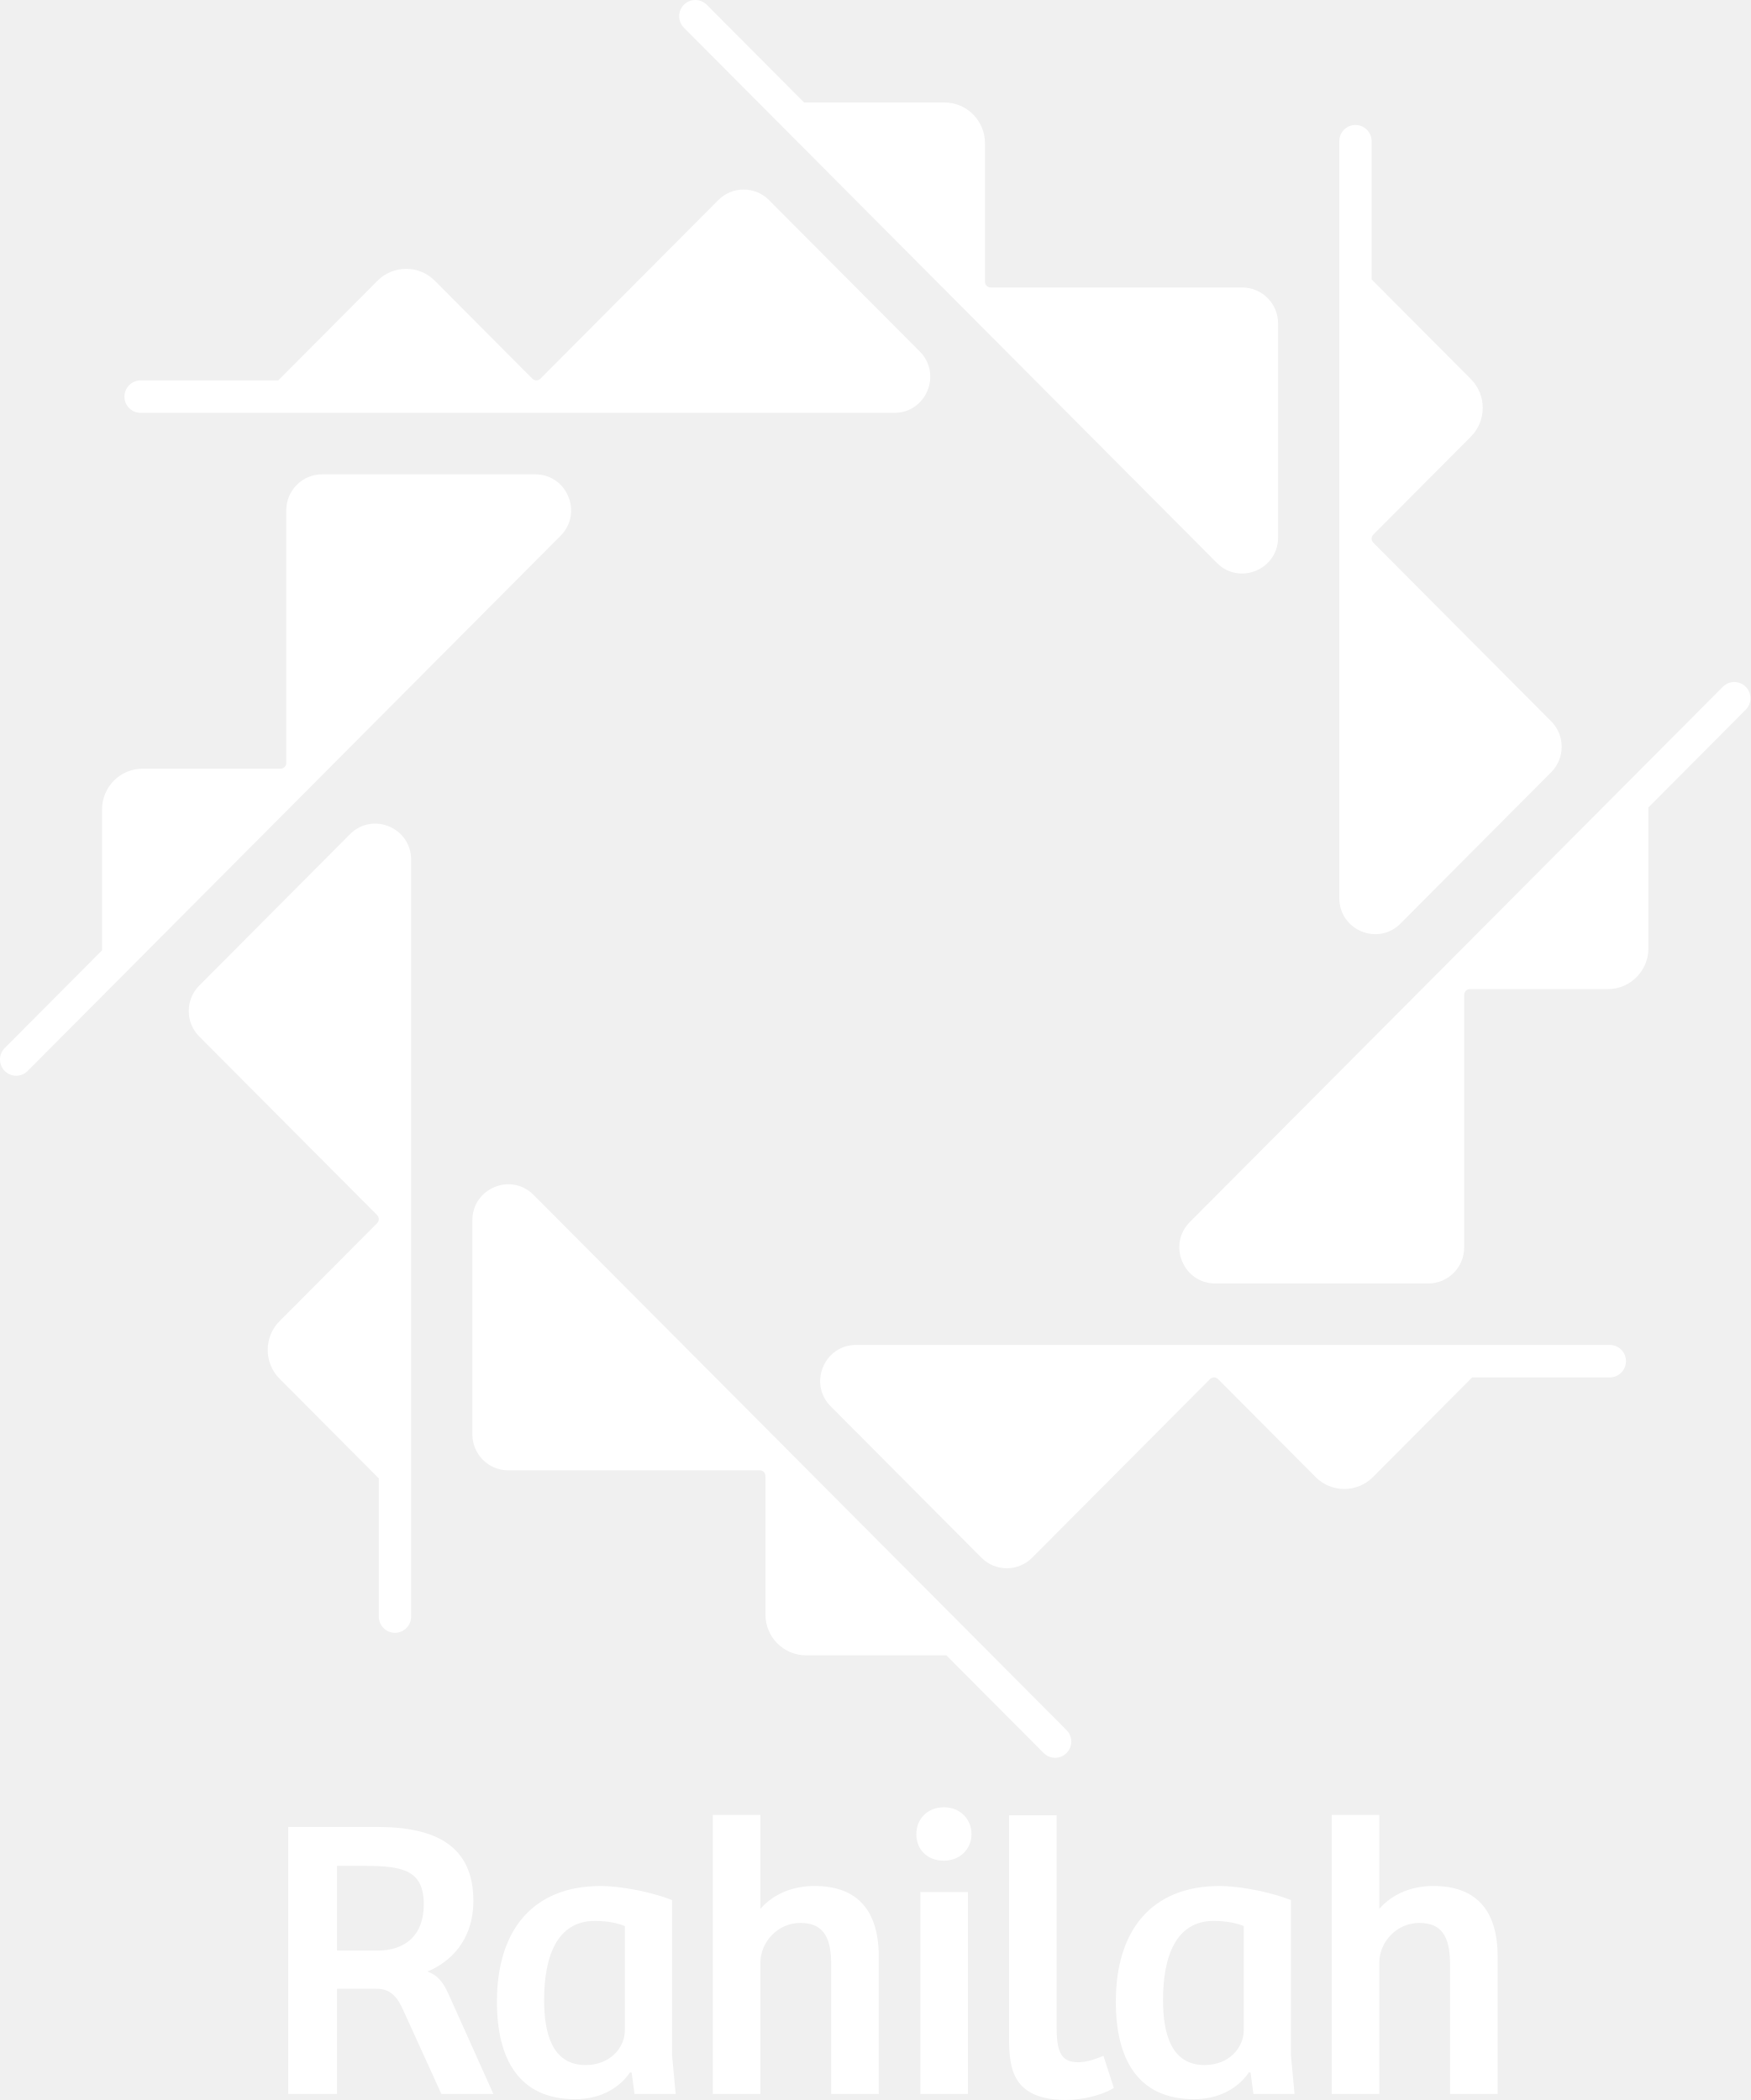
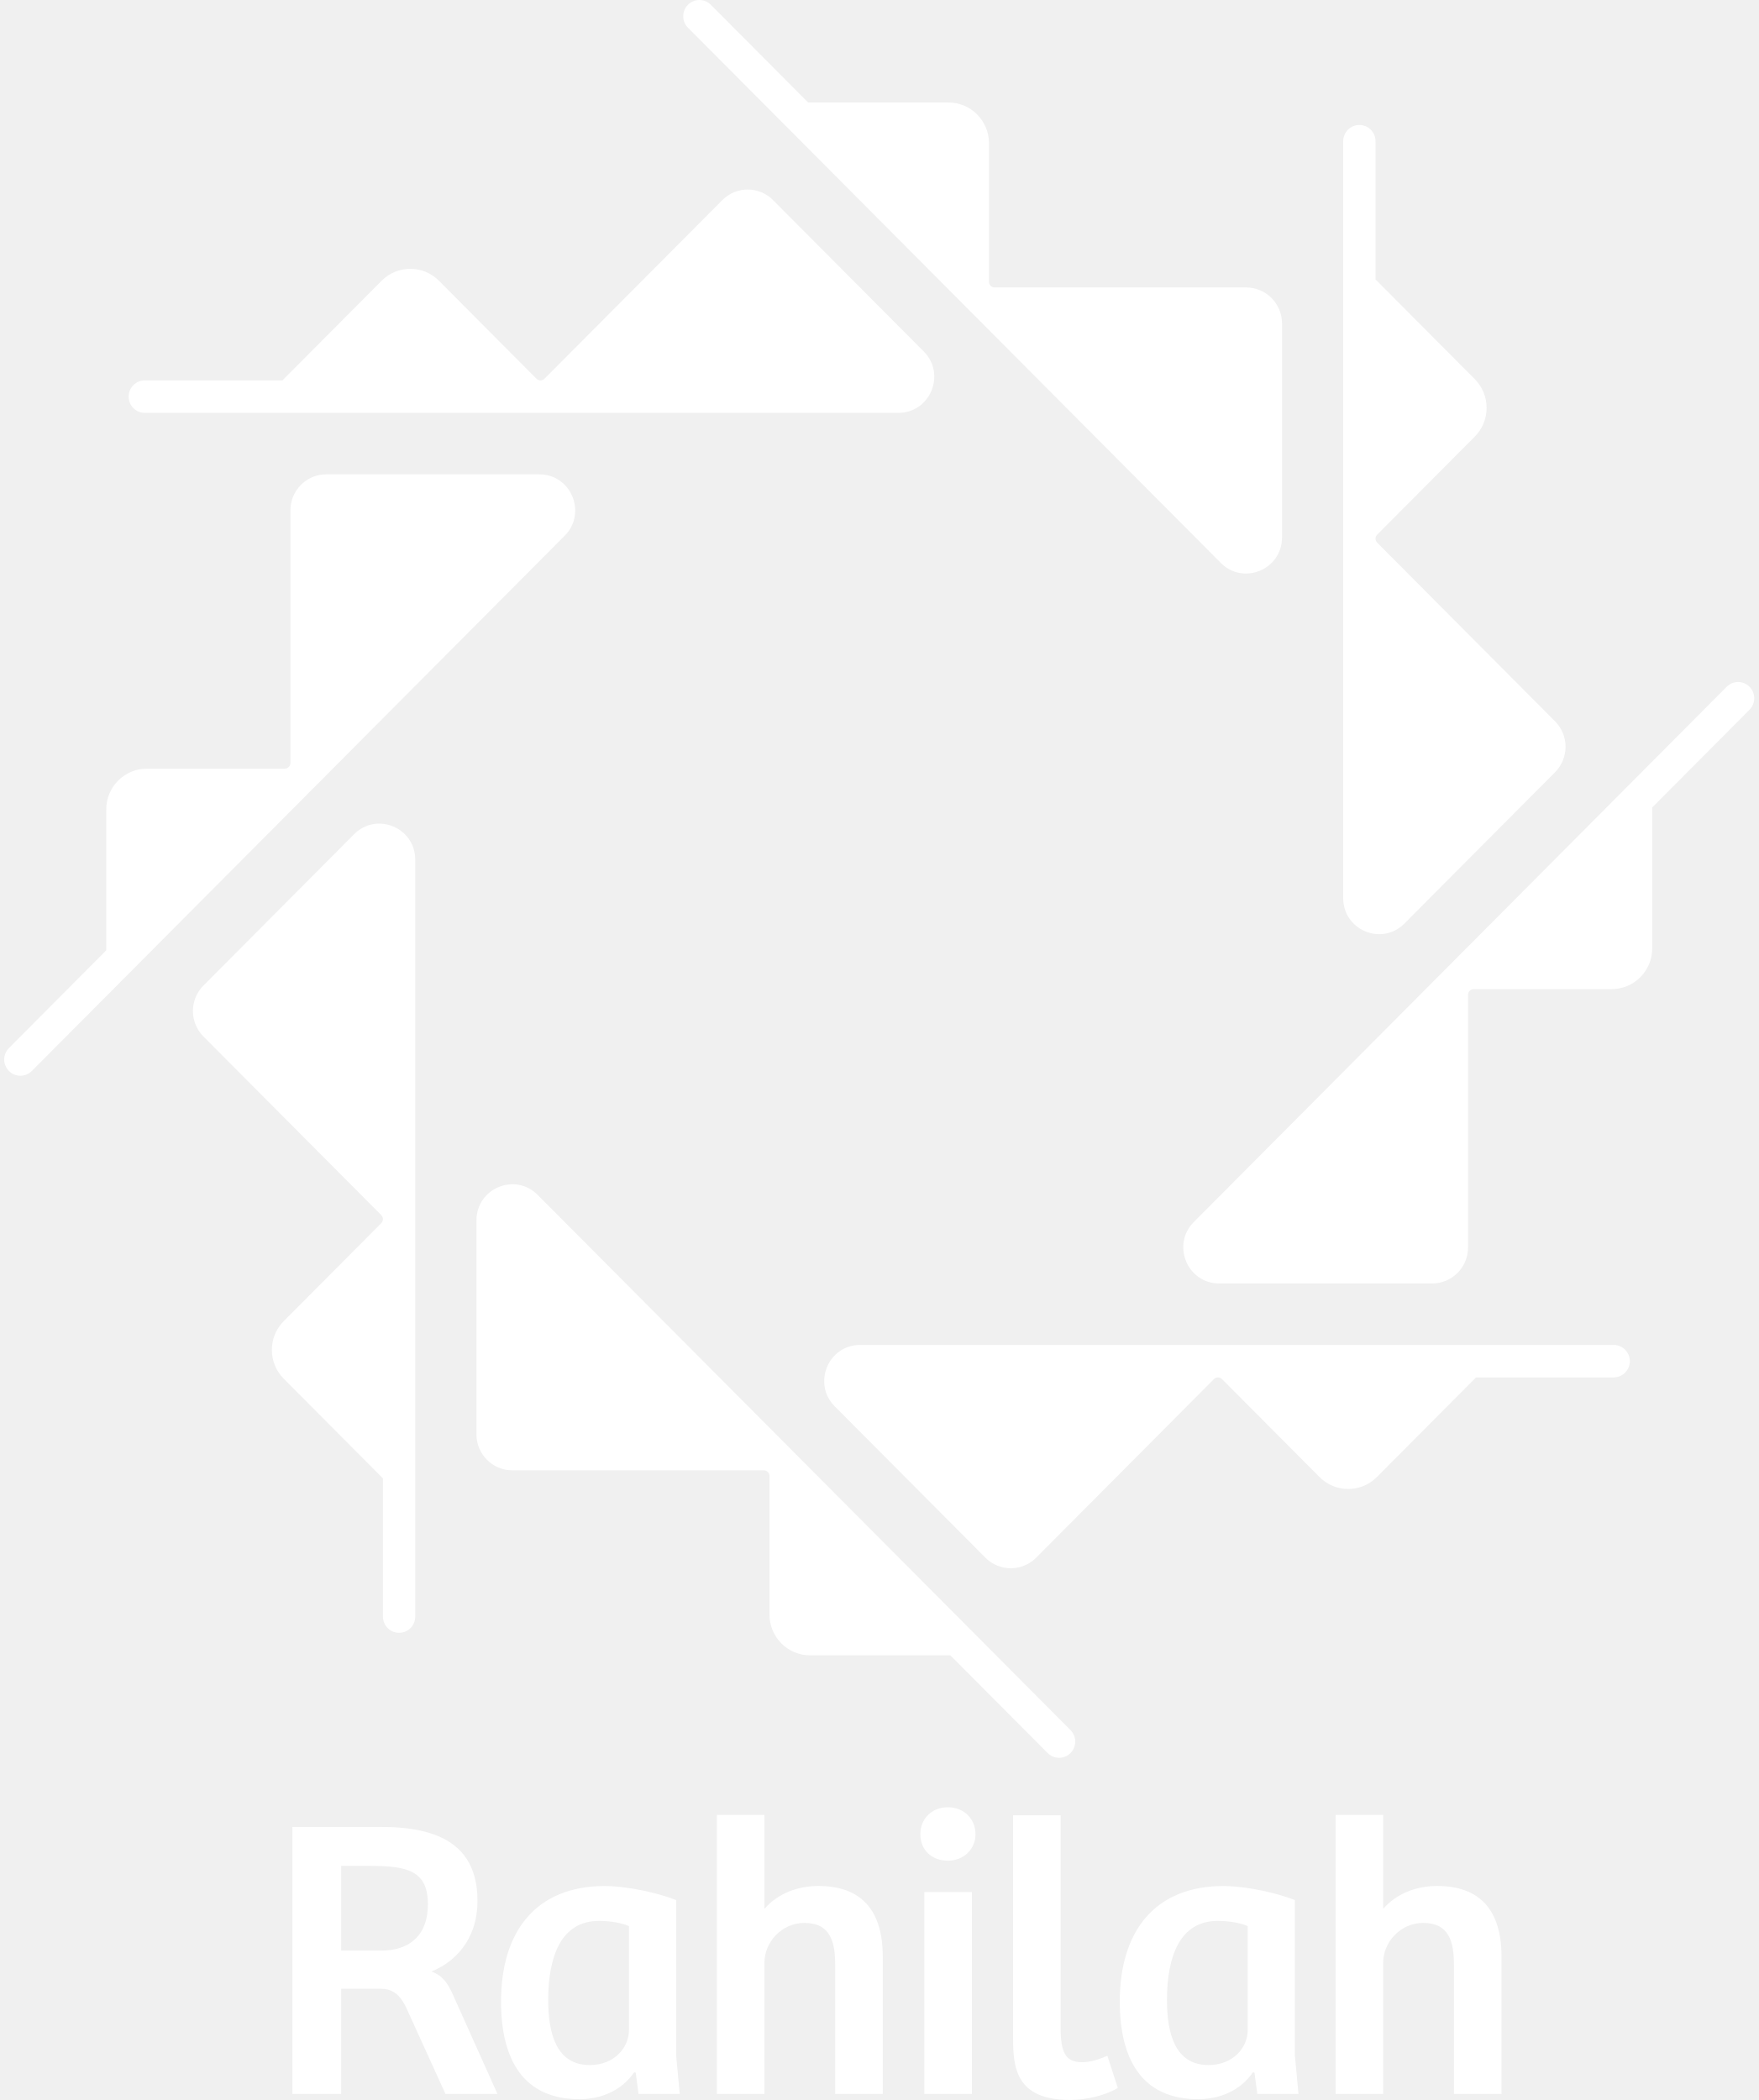
- <svg xmlns="http://www.w3.org/2000/svg" width="135" height="162" viewBox="0 0 135 162" fill="none">
-   <path d="M70.928 27.108L59.308 15.436C58.227 14.351 56.477 14.351 55.397 15.436L41.678 29.215C41.596 29.298 41.485 29.345 41.369 29.345C41.253 29.345 41.141 29.298 41.059 29.215L33.535 21.658C32.315 20.432 30.334 20.432 29.113 21.658L21.46 29.345H10.845C10.156 29.345 9.598 29.905 9.598 30.597C9.598 31.289 10.156 31.849 10.845 31.849H46.976H68.975C71.439 31.849 72.673 28.857 70.93 27.108H70.928Z" fill="white" />
-   <path d="M41.277 36.591H24.844C23.317 36.591 22.078 37.835 22.078 39.37V58.858C22.078 58.974 22.031 59.086 21.949 59.169C21.867 59.252 21.756 59.298 21.64 59.298H10.998C9.271 59.298 7.871 60.705 7.871 62.44V73.311L0.365 80.849C-0.122 81.338 -0.122 82.13 0.365 82.62C0.852 83.109 1.641 83.109 2.128 82.62L27.676 56.958L43.231 41.333C44.973 39.583 43.74 36.591 41.277 36.591Z" fill="white" />
-   <path d="M26.988 64.358L15.367 76.03C14.287 77.115 14.287 78.873 15.367 79.958L29.086 93.738C29.168 93.82 29.215 93.932 29.215 94.049C29.215 94.165 29.168 94.277 29.086 94.36L21.562 101.917C20.341 103.143 20.341 105.133 21.562 106.359L29.215 114.046V124.708C29.215 125.4 29.773 125.961 30.462 125.961C31.15 125.961 31.708 125.4 31.708 124.708V88.416V66.32C31.708 63.844 28.729 62.605 26.988 64.356V64.358Z" fill="white" />
-   <path d="M36.429 94.141V110.647C36.429 112.181 37.667 113.425 39.195 113.425H58.597C58.713 113.425 58.824 113.472 58.906 113.555C58.989 113.638 59.035 113.749 59.035 113.866V124.555C59.035 126.29 60.435 127.696 62.162 127.696H72.986L80.492 135.235C80.979 135.724 81.767 135.724 82.254 135.235C82.742 134.746 82.742 133.954 82.254 133.464L56.706 107.802L41.151 92.178C39.409 90.428 36.43 91.667 36.43 94.141H36.429Z" fill="white" />
-   <path d="M64.072 108.494L75.692 120.166C76.773 121.251 78.522 121.251 79.603 120.166L93.322 106.386C93.404 106.304 93.515 106.257 93.631 106.257C93.747 106.257 93.859 106.304 93.941 106.386L101.464 113.944C102.685 115.17 104.666 115.17 105.887 113.944L113.539 106.257H124.155C124.843 106.257 125.401 105.696 125.401 105.005C125.401 104.313 124.843 103.752 124.155 103.752H88.023H66.025C63.561 103.752 62.327 106.744 64.07 108.494H64.072Z" fill="white" />
-   <path d="M93.723 99.011H110.156C111.683 99.011 112.922 97.766 112.922 96.232V76.744C112.922 76.627 112.968 76.516 113.051 76.433C113.133 76.35 113.244 76.303 113.36 76.303H124.001C125.729 76.303 127.129 74.897 127.129 73.162V62.291L134.635 54.751C135.122 54.262 135.122 53.47 134.635 52.981C134.148 52.491 133.359 52.491 132.872 52.981L107.324 78.643L91.768 94.267C90.026 96.017 91.26 99.009 93.723 99.009V99.011Z" fill="white" />
-   <path d="M108.012 71.244L119.632 59.572C120.713 58.487 120.713 56.729 119.632 55.644L105.914 41.864C105.832 41.782 105.785 41.67 105.785 41.553C105.785 41.437 105.832 41.325 105.914 41.242L113.438 33.685C114.659 32.459 114.659 30.469 113.438 29.243L105.785 21.556V10.893C105.785 10.202 105.227 9.641 104.538 9.641C103.85 9.641 103.292 10.202 103.292 10.893V47.186V69.282C103.292 71.758 106.271 72.997 108.012 71.246V71.244Z" fill="white" />
-   <path d="M98.571 41.461V24.955C98.571 23.421 97.332 22.177 95.805 22.177H76.403C76.287 22.177 76.176 22.13 76.094 22.047C76.011 21.965 75.965 21.853 75.965 21.736V11.047C75.965 9.312 74.565 7.906 72.838 7.906H62.014L54.508 0.367C54.021 -0.122 53.232 -0.122 52.745 0.367C52.258 0.856 52.258 1.648 52.745 2.138L78.293 27.8L93.849 43.424C95.591 45.174 98.57 43.935 98.57 41.461H98.571Z" fill="white" />
-   <path d="M25.992 161.534H22.23V140.936H29.107C33.64 140.936 36.508 142.423 36.508 146.635C36.508 149.732 34.658 151.404 32.961 152.086C33.794 152.396 34.195 152.922 34.658 153.975L38.05 161.532H34.04L31.079 155.028C30.648 154.067 30.123 153.418 29.044 153.418H25.991V161.532L25.992 161.534ZM29.076 150.476C31.297 150.476 32.684 149.267 32.684 146.914C32.684 144.281 31.079 143.939 28.15 143.939H25.992V150.474H29.076V150.476Z" fill="white" />
-   <path d="M51.833 158.561L52.11 161.535H48.934L48.718 159.894L48.594 159.864C47.638 161.257 46.065 161.939 44.37 161.939C40.022 161.939 38.325 158.841 38.325 154.412C38.325 148.961 41.04 145.491 46.343 145.491C47.36 145.491 49.612 145.739 51.833 146.575V158.561ZM48.192 148.587C47.731 148.37 46.836 148.184 45.88 148.184C42.949 148.184 41.964 150.941 41.964 154.286C41.964 156.857 42.58 159.303 45.17 159.303C47.081 159.303 48.192 157.941 48.192 156.609V148.587Z" fill="white" />
-   <path d="M54.976 161.534V140.008H58.645V147.255C59.693 146.047 61.235 145.49 62.807 145.49C66.044 145.49 67.773 147.286 67.773 150.941V161.534H64.103V151.592C64.103 149.795 63.733 148.339 61.728 148.339C59.971 148.339 58.645 149.826 58.645 151.406V161.534H54.976Z" fill="white" />
-   <path d="M72.799 139.418C74.063 139.418 74.926 140.348 74.926 141.493C74.926 142.638 74.031 143.538 72.799 143.538C71.504 143.538 70.671 142.671 70.671 141.493C70.671 140.315 71.536 139.418 72.799 139.418ZM70.98 161.534V145.955H74.649V161.534H70.98Z" fill="white" />
-   <path d="M81.493 140.038V156.454C81.493 158.373 81.895 159.086 83.158 159.086C83.775 159.086 84.453 158.869 85.101 158.59L85.903 161.067C85.07 161.594 83.559 161.997 82.234 161.997C78.071 161.997 77.824 159.549 77.824 157.226V140.037H81.493V140.038Z" fill="white" />
-   <path d="M99.563 158.561L99.84 161.535H96.665L96.449 159.894L96.324 159.864C95.368 161.257 93.796 161.939 92.101 161.939C87.752 161.939 86.056 158.841 86.056 154.412C86.056 148.961 88.77 145.491 94.073 145.491C95.091 145.491 97.342 145.739 99.563 146.575V158.561ZM95.924 148.587C95.463 148.37 94.568 148.184 93.612 148.184C90.681 148.184 89.696 150.941 89.696 154.286C89.696 156.857 90.312 159.303 92.902 159.303C94.813 159.303 95.924 157.941 95.924 156.609V148.587Z" fill="white" />
-   <path d="M102.706 161.534V140.008H106.375V147.255C107.424 146.047 108.965 145.49 110.538 145.49C113.775 145.49 115.504 147.286 115.504 150.941V161.534H111.833V151.592C111.833 149.795 111.464 148.339 109.459 148.339C107.701 148.339 106.375 149.826 106.375 151.406V161.534H102.706Z" fill="white" />
+ <svg xmlns="http://www.w3.org/2000/svg" width="139" height="166" viewBox="0 0 139 166" fill="none">
+   <path d="M73.013 27.777L61.105 15.817C59.998 14.705 58.205 14.705 57.098 15.817L43.041 29.937C42.956 30.021 42.842 30.07 42.724 30.07C42.605 30.07 42.49 30.021 42.406 29.937L34.697 22.193C33.446 20.936 31.416 20.936 30.165 22.193L22.324 30.07H11.446C10.741 30.07 10.169 30.644 10.169 31.353C10.169 32.062 10.741 32.636 11.446 32.636H48.47H71.011C73.536 32.636 74.801 29.57 73.014 27.777H73.013Z" fill="white" />
+   <path d="M42.629 37.495H25.791C24.226 37.495 22.957 38.77 22.957 40.342V60.311C22.957 60.431 22.909 60.545 22.824 60.63C22.74 60.714 22.626 60.763 22.507 60.763H11.603C9.833 60.763 8.399 62.203 8.399 63.981V75.121L0.708 82.845C0.208 83.347 0.208 84.158 0.708 84.66C1.207 85.161 2.015 85.161 2.514 84.66L28.693 58.364L44.632 42.353C46.417 40.561 45.153 37.495 42.629 37.495Z" fill="white" />
+   <path d="M27.987 65.947L16.08 77.907C14.973 79.019 14.973 80.82 16.08 81.932L30.137 96.052C30.221 96.137 30.269 96.251 30.269 96.371C30.269 96.49 30.221 96.605 30.137 96.69L22.428 104.433C21.177 105.69 21.177 107.729 22.428 108.985L30.269 116.862V127.788C30.269 128.497 30.841 129.071 31.547 129.071C32.252 129.071 32.824 128.497 32.824 127.788V90.599V67.957C32.824 65.421 29.772 64.151 27.987 65.945V65.947Z" fill="white" />
+   <path d="M37.661 96.466V113.379C37.661 114.951 38.931 116.226 40.496 116.226H60.377C60.496 116.226 60.61 116.274 60.694 116.359C60.778 116.443 60.826 116.558 60.826 116.678V127.63C60.826 129.408 62.261 130.849 64.031 130.849H75.121L82.812 138.574C83.311 139.076 84.12 139.076 84.619 138.574C85.118 138.073 85.118 137.261 84.619 136.76L58.44 110.464L42.5 94.454C40.715 92.661 37.663 93.931 37.663 96.466H37.661Z" fill="white" />
+   <path d="M65.987 111.173L77.894 123.133C79.002 124.245 80.795 124.245 81.902 123.133L95.959 109.013C96.043 108.929 96.157 108.881 96.276 108.881C96.395 108.881 96.509 108.929 96.594 109.013L104.303 116.757C105.554 118.014 107.583 118.014 108.834 116.757L116.676 108.881H127.554C128.259 108.881 128.831 108.306 128.831 107.597C128.831 106.889 128.259 106.314 127.554 106.314H90.53H67.989C65.463 106.314 64.199 109.38 65.986 111.173H65.987Z" fill="white" />
+   <path d="M96.37 101.455H113.209C114.774 101.455 116.043 100.181 116.043 98.609V78.639C116.043 78.519 116.091 78.405 116.175 78.32C116.26 78.236 116.374 78.187 116.493 78.187H127.397C129.166 78.187 130.601 76.747 130.601 74.969V63.829L138.292 56.103C138.791 55.602 138.791 54.79 138.292 54.289C137.793 53.787 136.985 53.787 136.486 54.289L110.307 80.584L94.368 96.595C92.583 98.388 93.847 101.454 96.37 101.454V101.455Z" fill="white" />
+   <path d="M111.013 73.003L122.92 61.043C124.027 59.931 124.027 58.13 122.92 57.018L108.863 42.898C108.778 42.813 108.73 42.699 108.73 42.579C108.73 42.46 108.778 42.345 108.863 42.261L116.572 34.517C117.823 33.26 117.823 31.222 116.572 29.965L108.73 22.088V11.162C108.73 10.454 108.159 9.879 107.453 9.879C106.747 9.879 106.175 10.454 106.175 11.162V48.351V70.993C106.175 73.529 109.228 74.799 111.013 73.005V73.003Z" fill="white" />
+   <path d="M101.338 42.485V25.571C101.338 23.999 100.069 22.724 98.504 22.724H78.623C78.504 22.724 78.39 22.676 78.306 22.591C78.222 22.507 78.174 22.392 78.174 22.273V11.32C78.174 9.542 76.739 8.102 74.969 8.102H63.879L56.187 0.376C55.688 -0.125 54.88 -0.125 54.381 0.376C53.882 0.877 53.882 1.689 54.381 2.19L80.56 28.486L96.499 44.497C98.284 46.289 101.337 45.02 101.337 42.485H101.338Z" fill="white" />
+   <path d="M26.968 165.522H23.112V144.416H30.159C34.804 144.416 37.742 145.94 37.742 150.256C37.742 153.429 35.847 155.143 34.108 155.841C34.961 156.158 35.373 156.698 35.847 157.777L39.322 165.521H35.214L32.18 158.856C31.739 157.872 31.2 157.206 30.094 157.206H26.966V165.521L26.968 165.522ZM30.127 154.191C32.403 154.191 33.824 152.953 33.824 150.541C33.824 147.844 32.18 147.493 29.179 147.493H26.968V154.19H30.127V154.191Z" fill="white" />
+   <path d="M53.446 162.476L53.73 165.524H50.476L50.254 163.843L50.127 163.811C49.147 165.239 47.536 165.937 45.799 165.937C41.343 165.937 39.605 162.764 39.605 158.225C39.605 152.639 42.386 149.084 47.82 149.084C48.863 149.084 51.17 149.338 53.446 150.194V162.476ZM49.716 152.256C49.243 152.033 48.326 151.843 47.346 151.843C44.343 151.843 43.333 154.668 43.333 158.096C43.333 160.73 43.965 163.237 46.619 163.237C48.577 163.237 49.716 161.841 49.716 160.476V152.256Z" fill="white" />
+   <path d="M56.666 165.522V143.465H60.426V150.891C61.5 149.653 63.08 149.082 64.692 149.082C68.008 149.082 69.78 150.923 69.78 154.668V165.522H66.019V155.335C66.019 153.494 65.64 152.002 63.586 152.002C61.785 152.002 60.426 153.526 60.426 155.144V165.522H56.666Z" fill="white" />
+   <path d="M74.93 142.86C76.225 142.86 77.109 143.813 77.109 144.987C77.109 146.161 76.192 147.082 74.93 147.082C73.603 147.082 72.75 146.194 72.75 144.987C72.75 143.78 73.636 142.86 74.93 142.86ZM73.065 165.523V149.558H76.825V165.523H73.065Z" fill="white" />
+   <path d="M83.839 143.496V160.317C83.839 162.284 84.25 163.014 85.544 163.014C86.177 163.014 86.871 162.792 87.535 162.506L88.357 165.044C87.504 165.584 85.956 165.997 84.597 165.997C80.332 165.997 80.079 163.489 80.079 161.109V143.495H83.839V143.496Z" fill="white" />
+   <path d="M102.355 162.476L102.639 165.524H99.385L99.163 163.843L99.036 163.811C98.056 165.239 96.445 165.937 94.708 165.937C90.252 165.937 88.514 162.764 88.514 158.225C88.514 152.639 91.295 149.084 96.729 149.084C97.772 149.084 100.079 149.338 102.355 150.194V162.476ZM98.626 152.256C98.154 152.033 97.236 151.843 96.256 151.843C93.254 151.843 92.244 154.668 92.244 158.096C92.244 160.73 92.875 163.237 95.529 163.237C97.488 163.237 98.626 161.841 98.626 160.476V152.256Z" fill="white" />
+   <path d="M105.575 165.522V143.465H109.335V150.891C110.409 149.653 111.989 149.082 113.601 149.082C116.917 149.082 118.689 150.923 118.689 154.668V165.522H114.928V155.335C114.928 153.494 114.549 152.002 112.495 152.002C110.694 152.002 109.335 153.526 109.335 155.144V165.522H105.575Z" fill="white" />
</svg>
